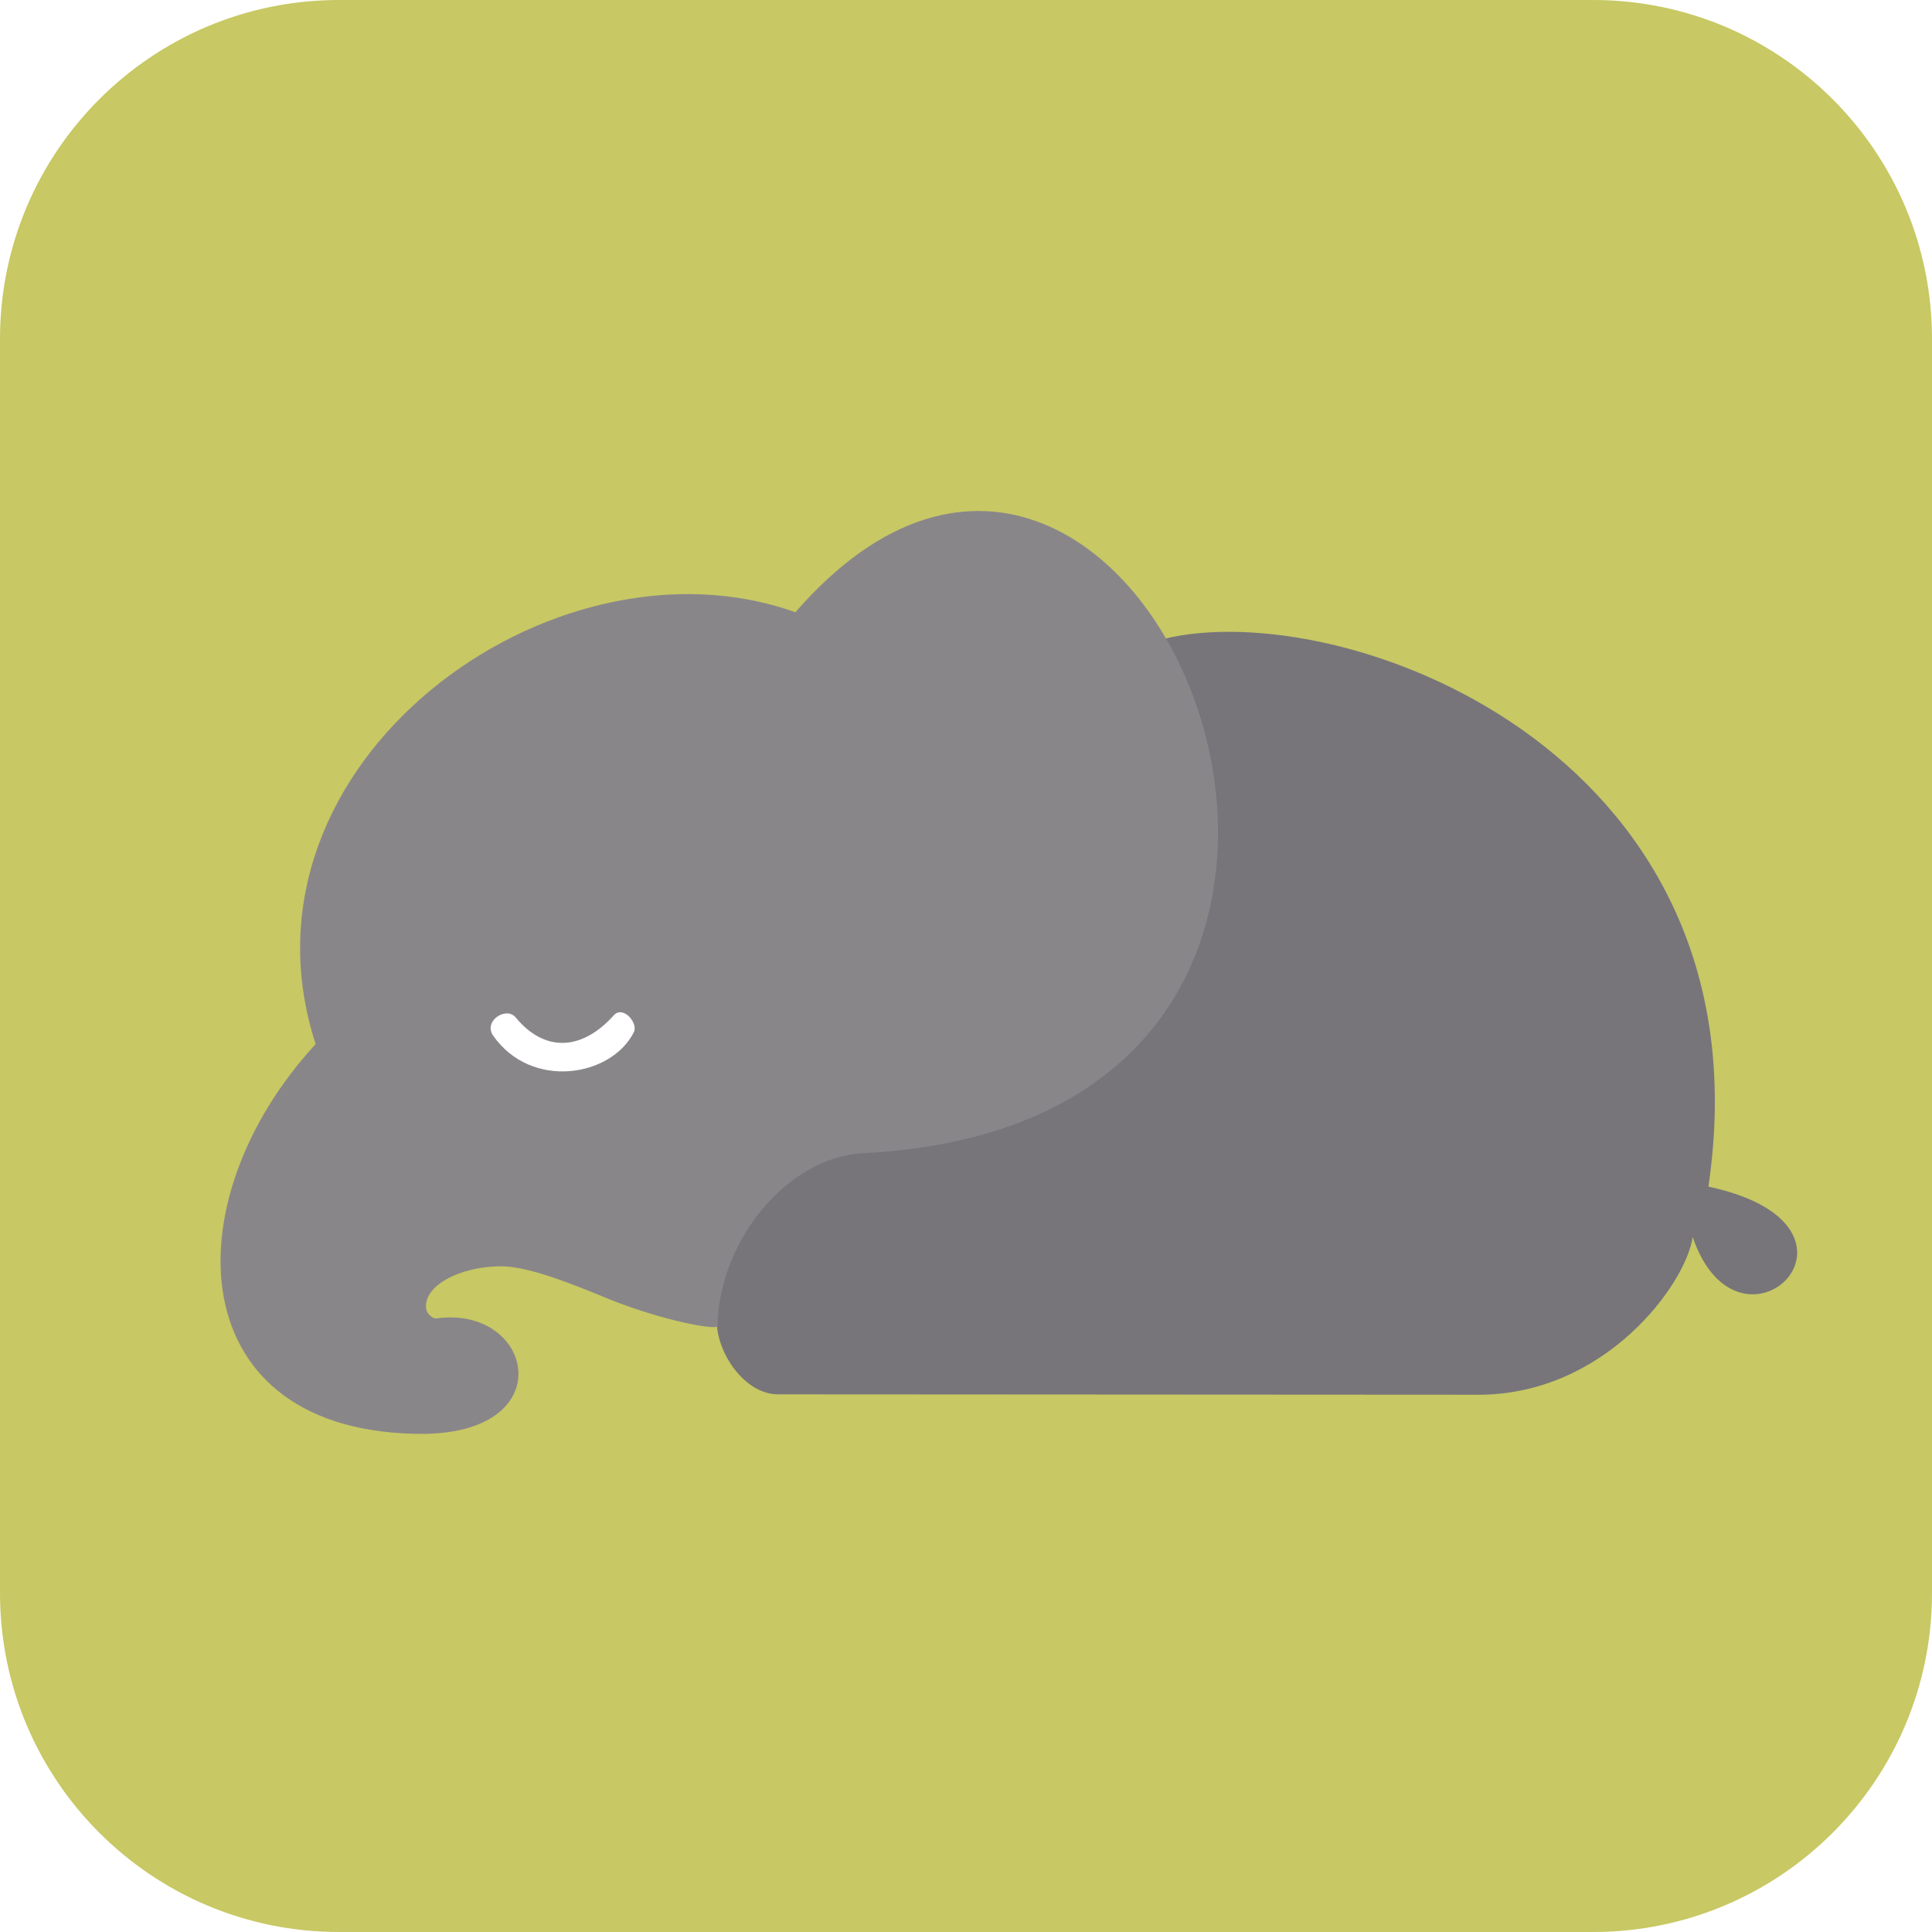
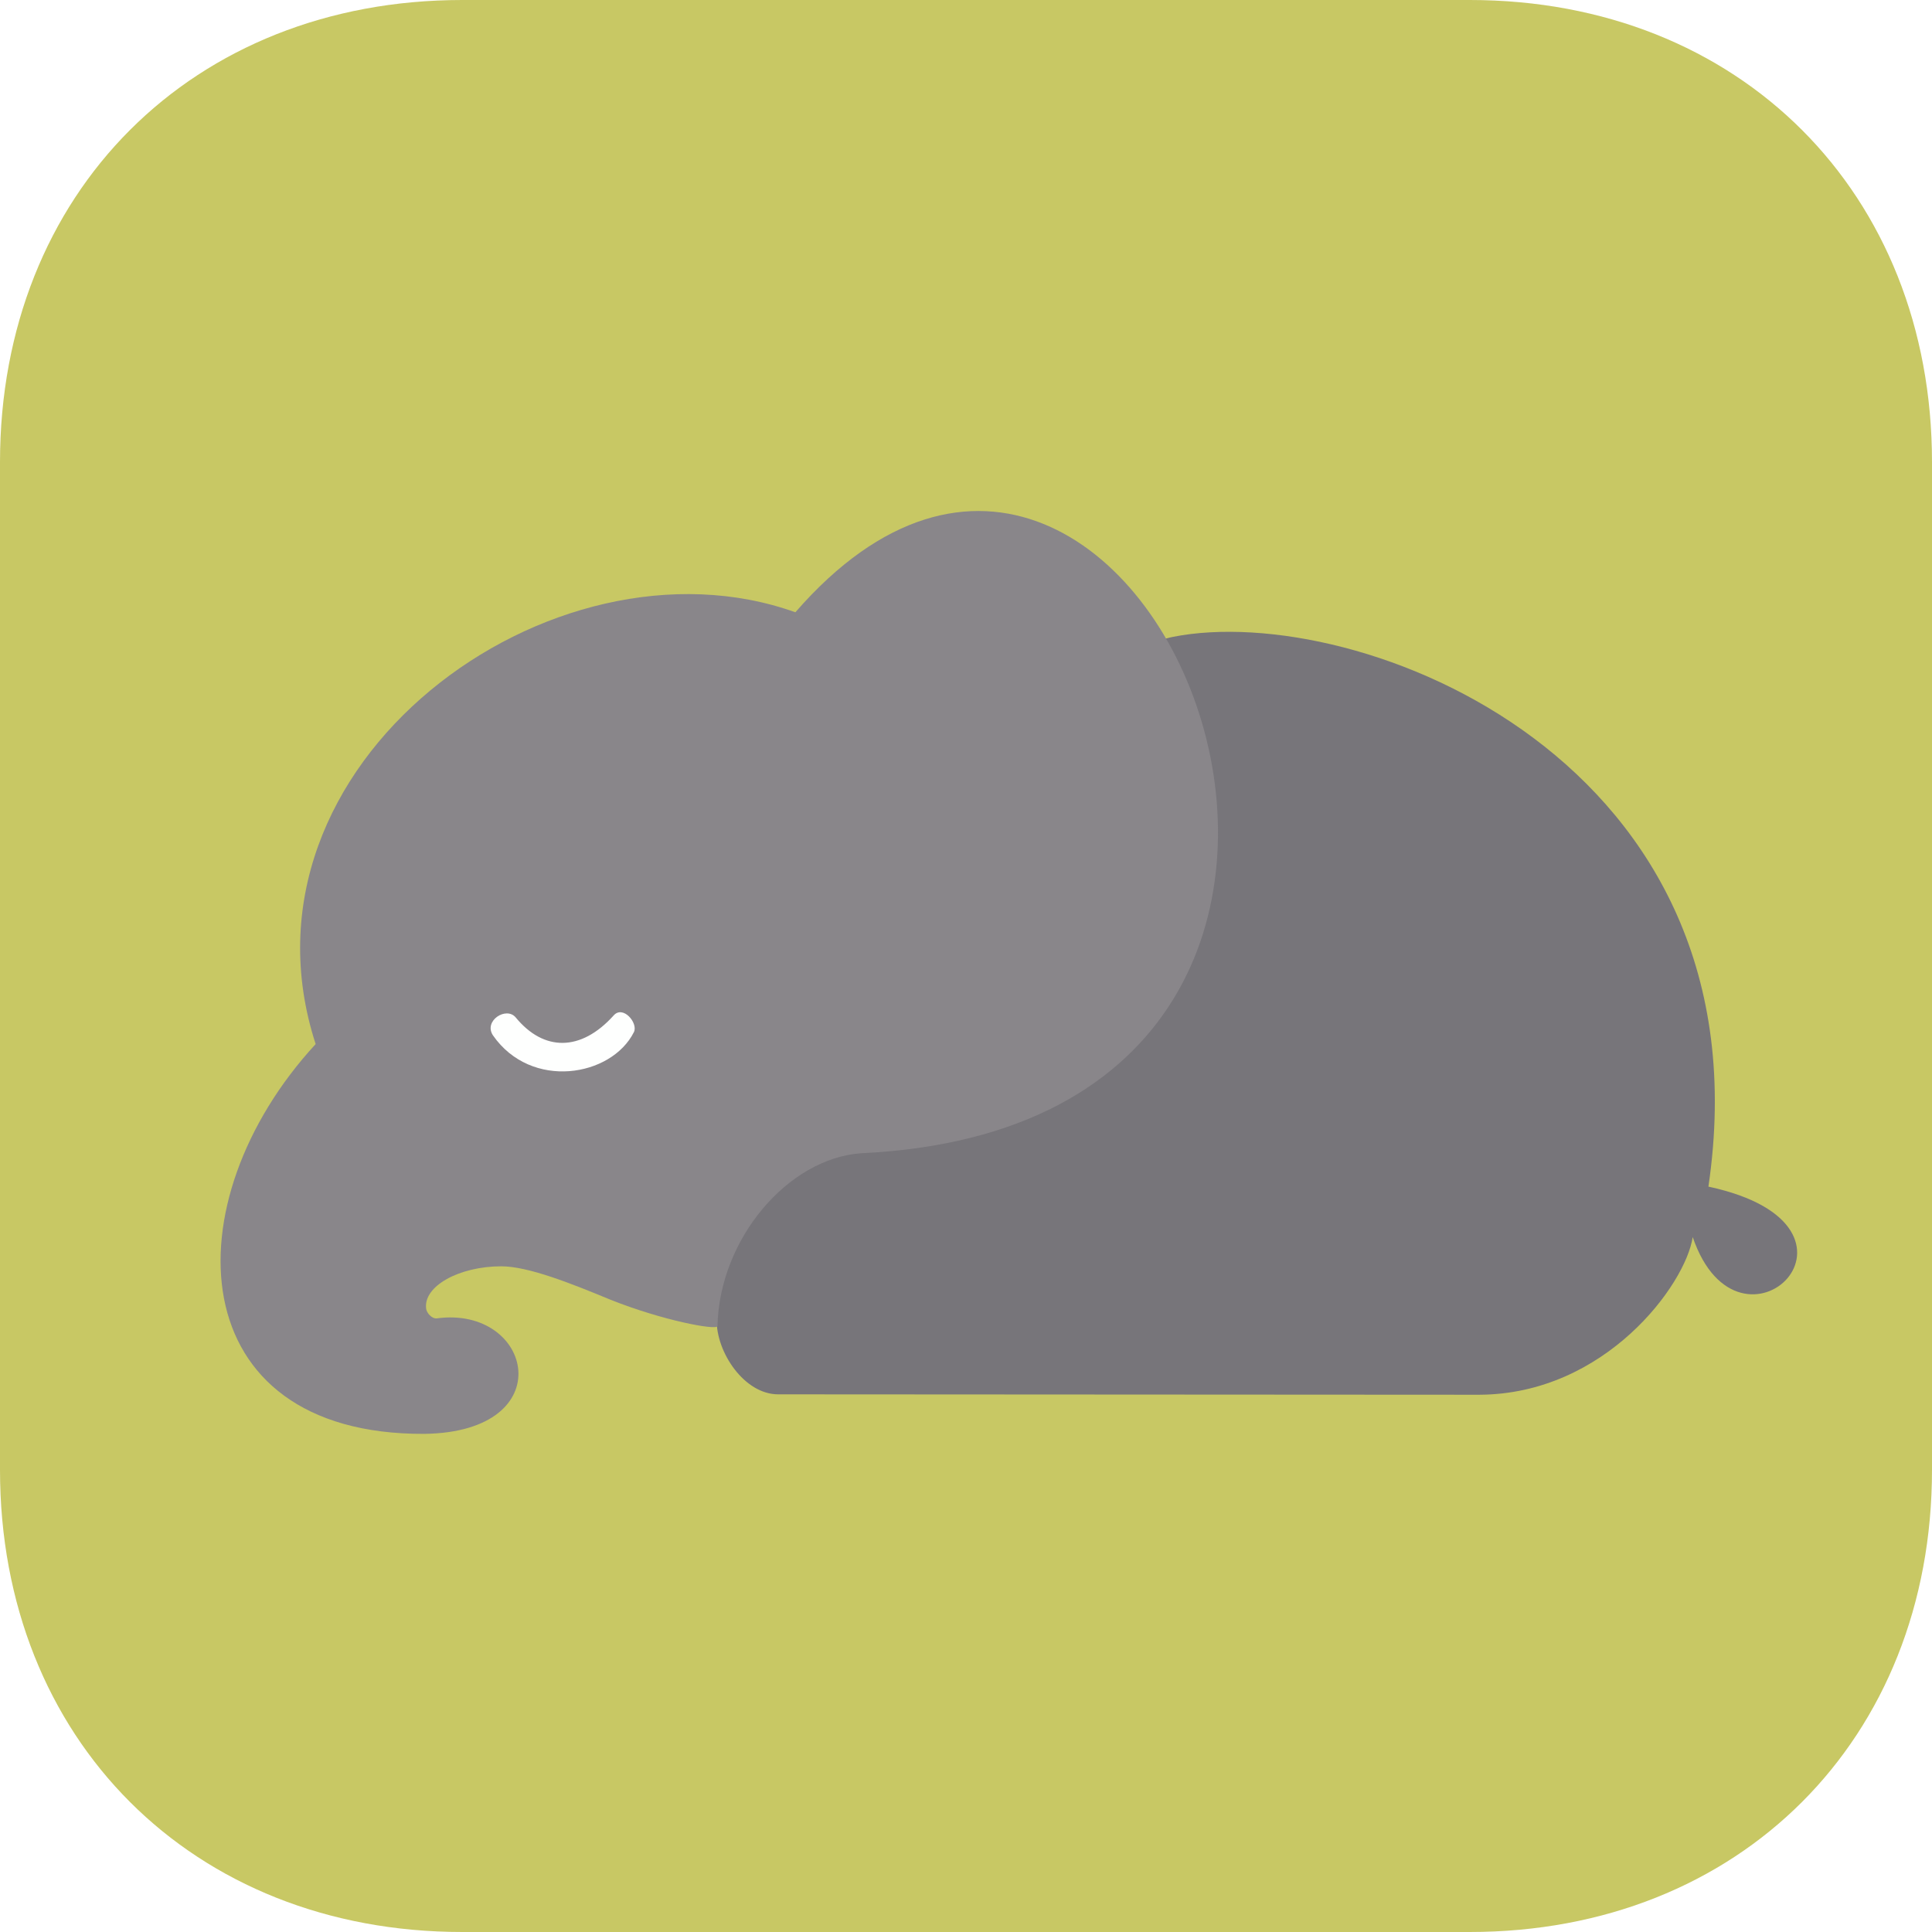
<svg xmlns="http://www.w3.org/2000/svg" version="1.1" width="17.417in" height="17.417in" viewBox="0 0 1254 1254">
  <defs>
  </defs>
-   <rect width="1254" height="1254" rx="220" fill="#C8C864" />
+   <path fill="#C8C864" d="M 300,0            C 125,0 0,125 0,300            V 954            C 0,1129 125,1254 300,1254            H 954            C 1129,1254 1254,1129 1254,954            V 300            C 1254,125 1129,0 954,0            Z" />
  <path id="vector0" fill="#77757A" stroke="none" opacity="1" stroke-width="6" stroke-linecap="butt" stroke-linejoin="miter" stroke-miterlimit="10" d="M 505.10,905.02            C 505.10,905.02 960.08,905.28 960.08,905.28              1042.01,905.02 1094.13,833.64 1098.68,802.93              1129.13,892.20 1228.75,795.95 1108.88,770.20              1149.63,493.24 881.33,389.71 761.38,413.35              660.99,433.80 464.98,725.51 465.18,856.48              464.78,877.69 483.13,905.05 505.10,905.02 Z" />
  <path id="vector1" fill="#89868A" stroke="none" opacity="1" stroke-width="6" stroke-linecap="butt" stroke-linejoin="miter" stroke-miterlimit="10" d="M 396.28,843.62            C 429.96,857.06 464.49,863.49 465.69,860.82              466.89,803.93 511.61,751.88 558.87,748.54              979.47,728.63 741.90,138.03 516.25,397.41              358.60,340.93 145.85,495.75 204.88,677.68              110.45,780.11 117.16,931.41 275.51,930.68              365.03,929.40 345.79,847.21 283.47,855.72              280.25,856.01 277.09,852.27 276.63,849.68              274.39,834.80 298.18,821.92 325.32,821.92              342.80,821.93 370.31,832.87 396.28,843.62 Z" />
  <path id="vector2" fill="#FEFFFE" stroke="none" opacity="1" stroke-width="6" stroke-linecap="butt" stroke-linejoin="miter" stroke-miterlimit="10" d="M 334.72,660.38            C 328.59,653.05 313.74,662.59 319.94,671.98              344.73,707.72 396.83,698.98 411.45,669.91              414.36,664.02 404.23,651.99 398.13,659.29              377.02,682.59 352.95,682.59 334.72,660.38 Z" />
</svg>
